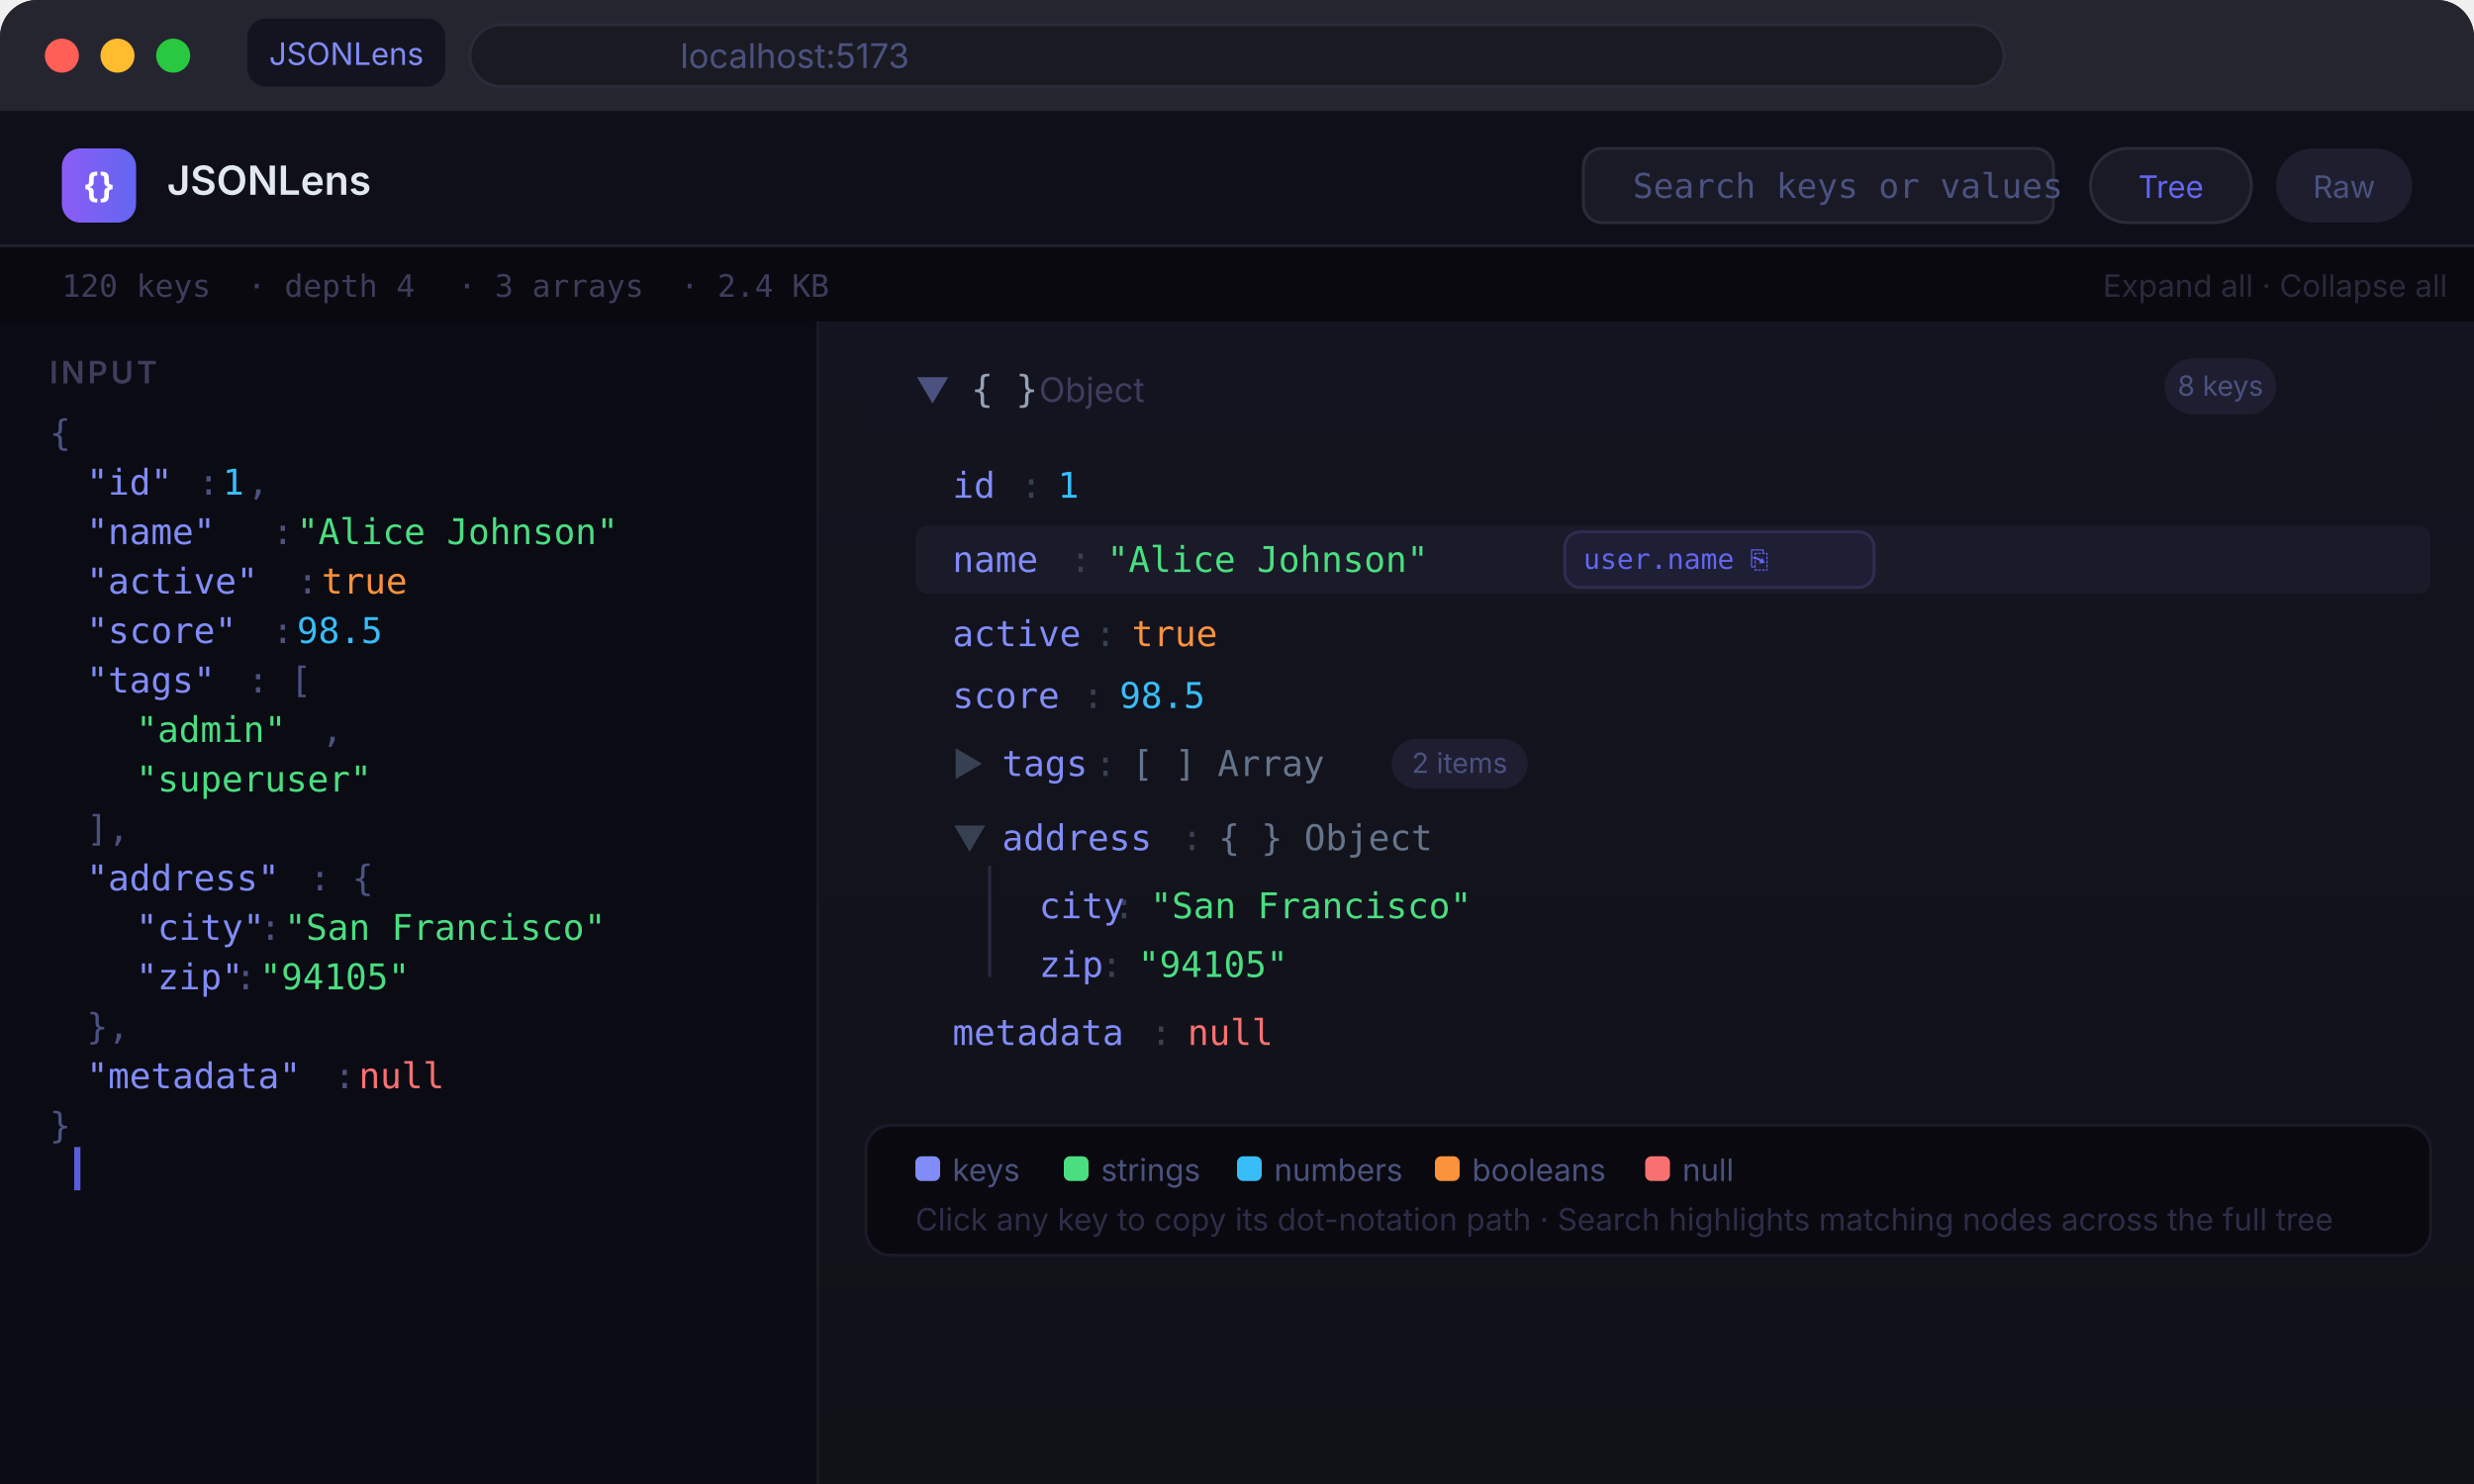
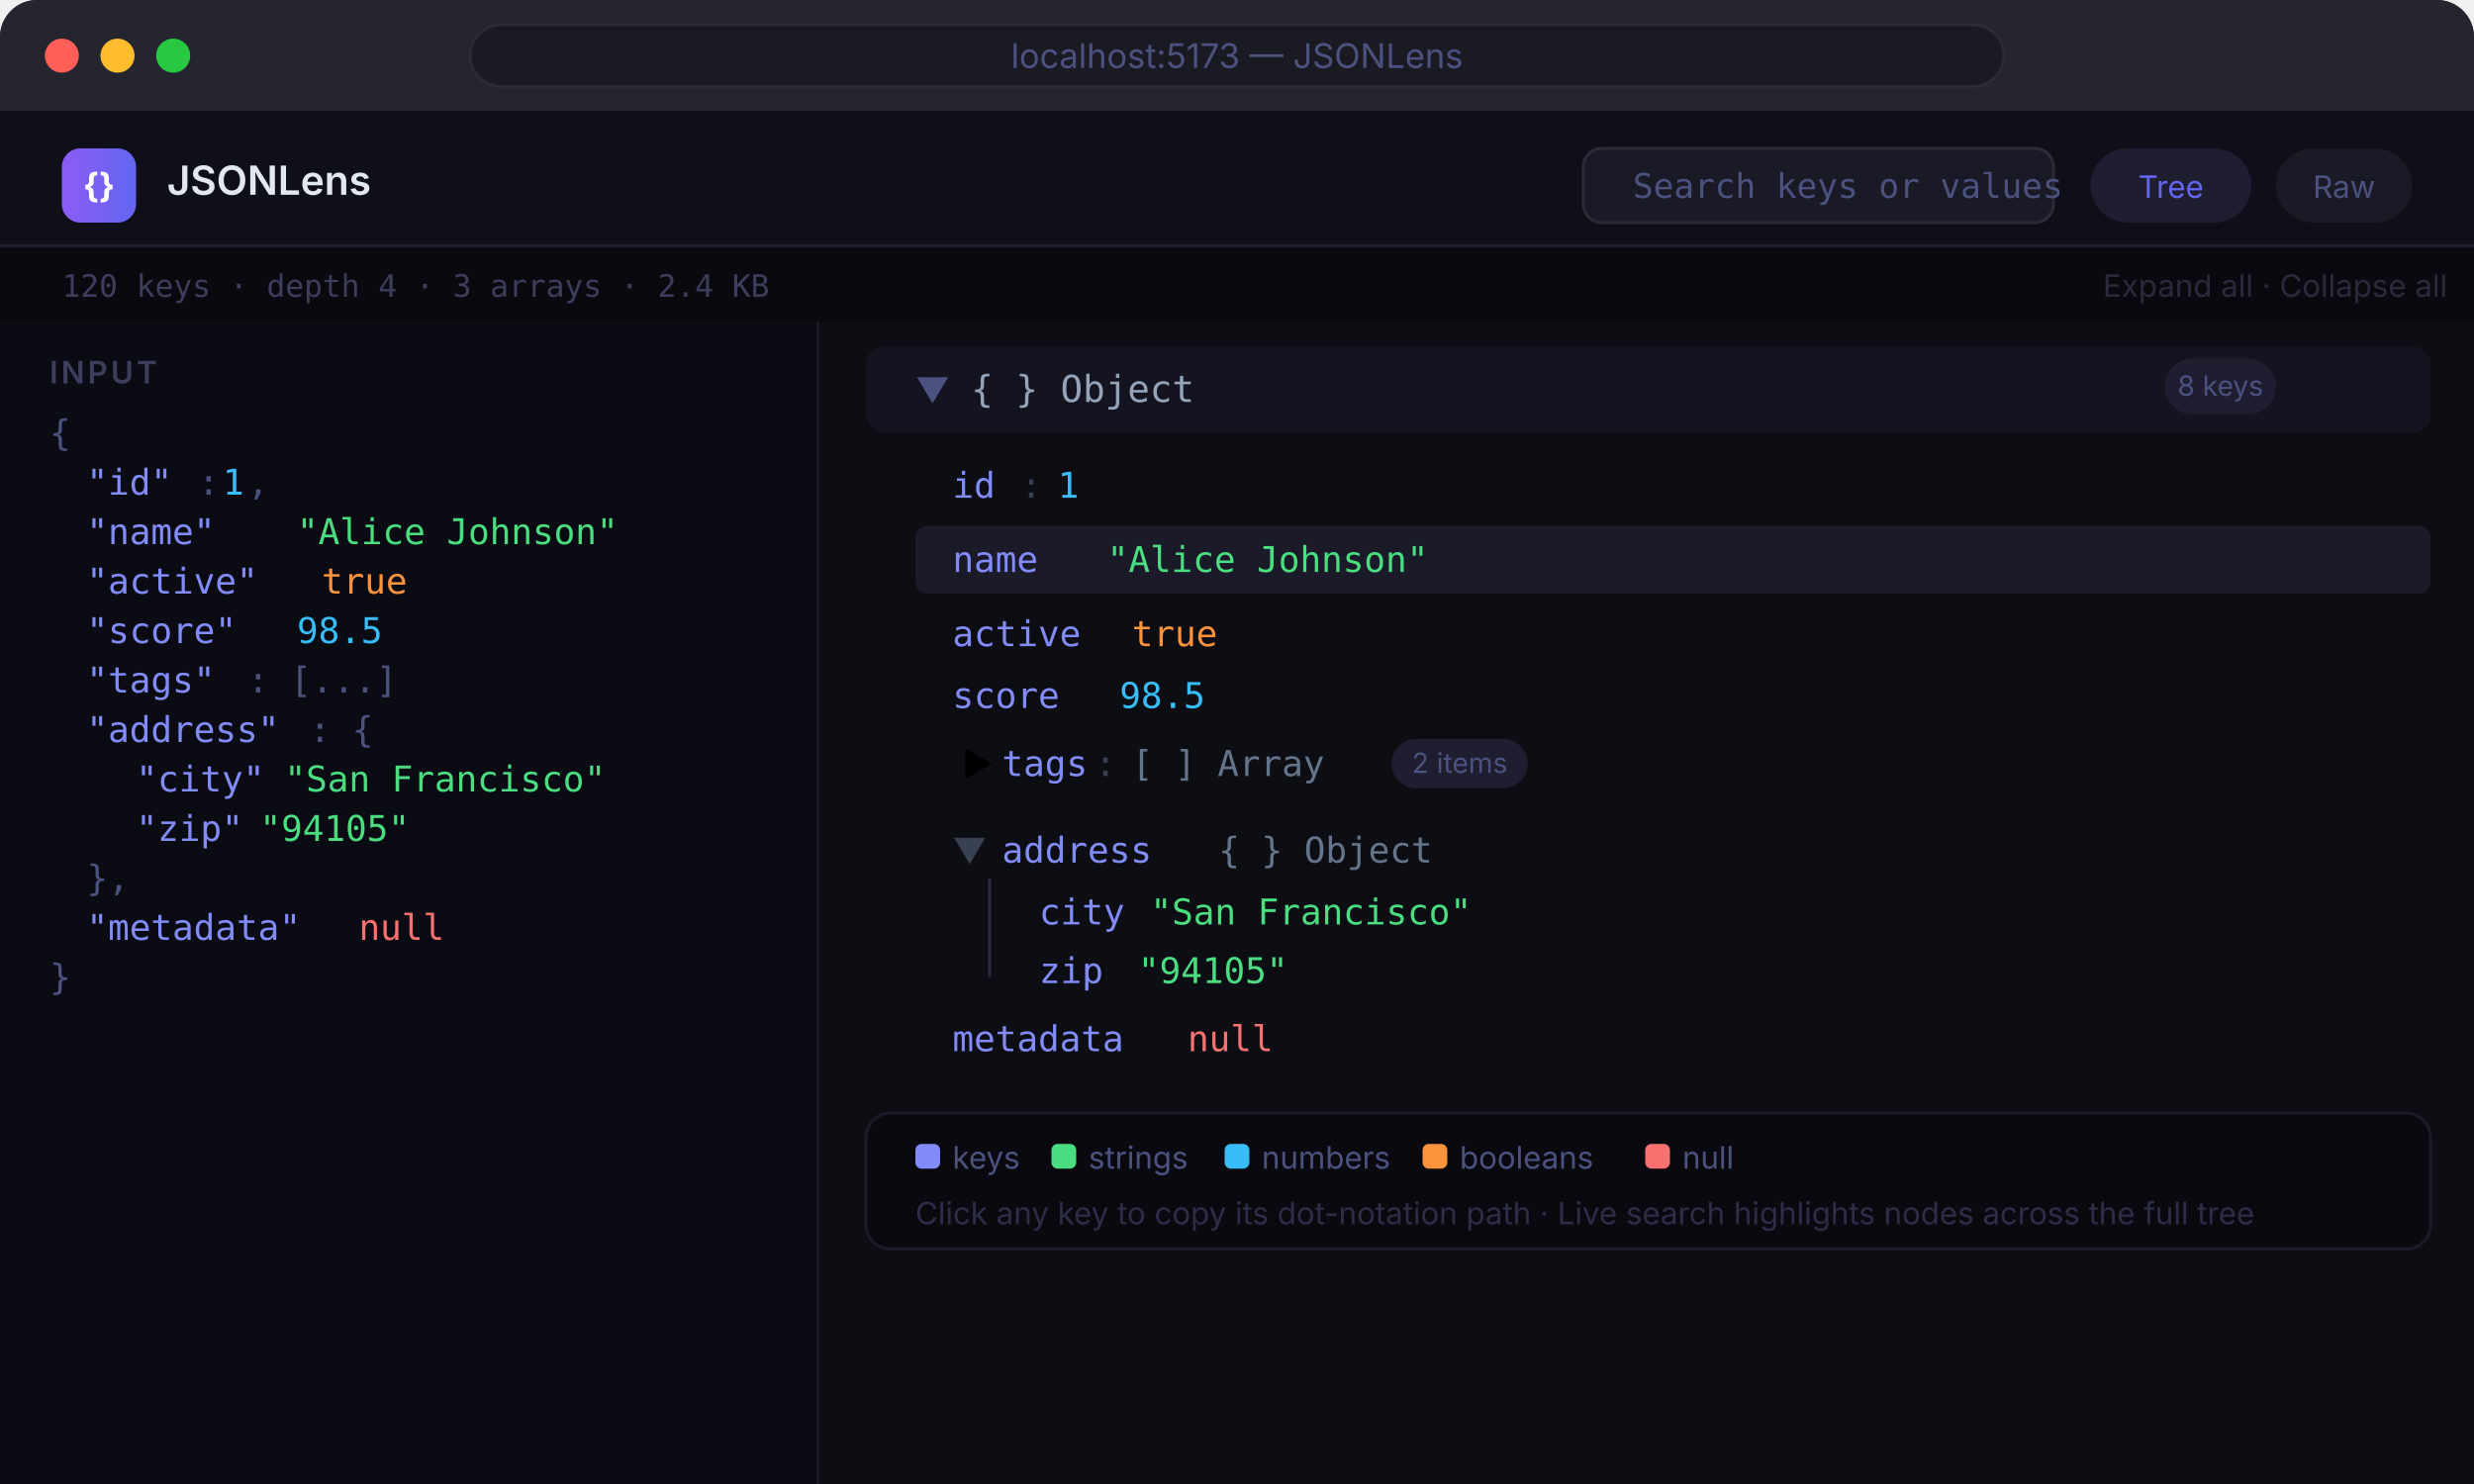
<svg xmlns="http://www.w3.org/2000/svg" width="800" height="480" viewBox="0 0 800 480">
  <defs>
-     <linearGradient id="appBg" x1="0" y1="0" x2="0" y2="1">
-       <stop offset="0%" stop-color="#0a0a0f" />
-       <stop offset="100%" stop-color="#0d0d14" />
-     </linearGradient>
-     <linearGradient id="panelGrad" x1="0" y1="0" x2="0" y2="1">
-       <stop offset="0%" stop-color="#141420" />
-       <stop offset="100%" stop-color="#111118" />
-     </linearGradient>
    <linearGradient id="accentGrad" x1="0" y1="0" x2="1" y2="0">
      <stop offset="0%" stop-color="#8b5cf6" />
      <stop offset="100%" stop-color="#6366f1" />
    </linearGradient>
-     <filter id="glow">
-       <feGaussianBlur stdDeviation="8" result="coloredBlur" />
-       <feMerge>
-         <feMergeNode in="coloredBlur" />
-         <feMergeNode in="SourceGraphic" />
-       </feMerge>
-     </filter>
-     <filter id="panelShadow">
-       <feDropShadow dx="0" dy="1" stdDeviation="1" flood-color="#ffffff08" />
-     </filter>
  </defs>
  <rect width="800" height="480" rx="12" fill="#1c1c24" />
  <rect width="800" height="36" rx="12" fill="#252530" />
  <rect y="24" width="800" height="12" fill="#252530" />
  <circle cx="20" cy="18" r="5.5" fill="#ff5f57" />
  <circle cx="38" cy="18" r="5.5" fill="#febc2e" />
  <circle cx="56" cy="18" r="5.5" fill="#28c840" />
  <rect x="152" y="8" width="496" height="20" rx="10" fill="#1a1a22" />
  <rect x="152" y="8" width="496" height="20" rx="10" fill="none" stroke="#2a2a38" stroke-width="1" />
-   <text x="220" y="22" font-family="-apple-system, BlinkMacSystemFont, sans-serif" font-size="11" fill="#4b5280">localhost:5173</text>
-   <rect x="80" y="6" width="64" height="22" rx="6" fill="#141420" />
-   <text x="112" y="21" font-family="-apple-system, sans-serif" font-size="10" fill="#818cf8" text-anchor="middle">JSONLens</text>
-   <rect y="36" width="800" height="444" fill="url(#appBg)" />
+   <text x="400" y="22" font-family="-apple-system,sans-serif" font-size="11" fill="#4b5280" text-anchor="middle">localhost:5173 — JSONLens</text>
+   <rect y="36" width="800" height="444" fill="#0a0a0f" />
  <rect y="36" width="800" height="44" fill="#0f0f1a" />
  <rect y="79" width="800" height="1" fill="#1e1e2e" />
  <rect x="20" y="48" width="24" height="24" rx="6" fill="url(#accentGrad)" />
-   <text x="32" y="64" font-family="-apple-system, sans-serif" font-size="11" font-weight="700" fill="white" text-anchor="middle">{}</text>
-   <text x="54" y="63" font-family="-apple-system, BlinkMacSystemFont, sans-serif" font-size="13" font-weight="600" fill="#e2e8f0">JSONLens</text>
+   <text x="32" y="64" font-family="-apple-system,sans-serif" font-size="11" font-weight="700" fill="white" text-anchor="middle">{}</text>
+   <text x="54" y="63" font-family="-apple-system,sans-serif" font-size="13" font-weight="600" fill="#e2e8f0">JSONLens</text>
  <rect x="512" y="48" width="152" height="24" rx="6" fill="#1a1a26" />
  <rect x="512" y="48" width="152" height="24" rx="6" fill="none" stroke="#2a2a38" stroke-width="1" />
-   <text x="528" y="64" font-family="'SF Mono', monospace" font-size="11" fill="#4b5280">Search keys or values</text>
-   <rect x="676" y="48" width="52" height="24" rx="12" fill="#1a1a26" />
-   <rect x="676" y="48" width="52" height="24" rx="12" fill="none" stroke="#2a2a38" stroke-width="1" />
-   <text x="702" y="64" font-family="-apple-system, sans-serif" font-size="10" fill="#6366f1" text-anchor="middle">Tree</text>
-   <rect x="736" y="48" width="44" height="24" rx="12" fill="#1e1e2e" />
-   <text x="758" y="64" font-family="-apple-system, sans-serif" font-size="10" fill="#4b5280" text-anchor="middle">Raw</text>
+   <text x="528" y="64" font-family="'SF Mono',monospace" font-size="11" fill="#4b5280">Search keys or values</text>
+   <rect x="676" y="48" width="52" height="24" rx="12" fill="#1e1e30" />
+   <text x="702" y="64" font-family="-apple-system,sans-serif" font-size="10" fill="#6366f1" text-anchor="middle">Tree</text>
+   <rect x="736" y="48" width="44" height="24" rx="12" fill="#1a1a26" />
+   <text x="758" y="64" font-family="-apple-system,sans-serif" font-size="10" fill="#4b5280" text-anchor="middle">Raw</text>
  <rect y="80" width="800" height="24" fill="#09090f" />
-   <text x="20" y="96" font-family="'SF Mono', monospace" font-size="10" fill="#3d3d5c">120 keys</text>
-   <text x="80" y="96" font-family="'SF Mono', monospace" font-size="10" fill="#3d3d5c">·</text>
-   <text x="92" y="96" font-family="'SF Mono', monospace" font-size="10" fill="#3d3d5c">depth 4</text>
-   <text x="148" y="96" font-family="'SF Mono', monospace" font-size="10" fill="#3d3d5c">·</text>
-   <text x="160" y="96" font-family="'SF Mono', monospace" font-size="10" fill="#3d3d5c">3 arrays</text>
-   <text x="220" y="96" font-family="'SF Mono', monospace" font-size="10" fill="#3d3d5c">·</text>
-   <text x="232" y="96" font-family="'SF Mono', monospace" font-size="10" fill="#3d3d5c">2.4 KB</text>
-   <text x="680" y="96" font-family="-apple-system, sans-serif" font-size="10" fill="#2a2a3c">Expand all  ·  Collapse all</text>
+   <text x="20" y="96" font-family="'SF Mono',monospace" font-size="10" fill="#3d3d5c">120 keys · depth 4 · 3 arrays · 2.4 KB</text>
+   <text x="680" y="96" font-family="-apple-system,sans-serif" font-size="10" fill="#2a2a3c">Expand all · Collapse all</text>
  <rect x="0" y="104" width="264" height="376" fill="#0b0b14" />
  <rect x="264" y="104" width="1" height="376" fill="#1a1a26" />
-   <text x="16" y="124" font-family="-apple-system, sans-serif" font-size="10" font-weight="600" fill="#3d3d5c" letter-spacing="1">INPUT</text>
-   <text x="16" y="144" font-family="'SF Mono', monospace" font-size="11.5" fill="#4b5280">{</text>
-   <text x="28" y="160" font-family="'SF Mono', monospace" font-size="11.5" fill="#818cf8">"id"</text>
-   <text x="64" y="160" font-family="'SF Mono', monospace" font-size="11.5" fill="#4b5280">:</text>
-   <text x="72" y="160" font-family="'SF Mono', monospace" font-size="11.5" fill="#38bdf8">1</text>
-   <text x="80" y="160" font-family="'SF Mono', monospace" font-size="11.5" fill="#4b5280">,</text>
-   <text x="28" y="176" font-family="'SF Mono', monospace" font-size="11.5" fill="#818cf8">"name"</text>
-   <text x="88" y="176" font-family="'SF Mono', monospace" font-size="11.5" fill="#4b5280">:</text>
-   <text x="96" y="176" font-family="'SF Mono', monospace" font-size="11.5" fill="#4ade80">"Alice Johnson"</text>
-   <text x="28" y="192" font-family="'SF Mono', monospace" font-size="11.5" fill="#818cf8">"active"</text>
-   <text x="96" y="192" font-family="'SF Mono', monospace" font-size="11.5" fill="#4b5280">:</text>
-   <text x="104" y="192" font-family="'SF Mono', monospace" font-size="11.5" fill="#fb923c">true</text>
-   <text x="28" y="208" font-family="'SF Mono', monospace" font-size="11.5" fill="#818cf8">"score"</text>
-   <text x="88" y="208" font-family="'SF Mono', monospace" font-size="11.5" fill="#4b5280">:</text>
-   <text x="96" y="208" font-family="'SF Mono', monospace" font-size="11.5" fill="#38bdf8">98.5</text>
-   <text x="28" y="224" font-family="'SF Mono', monospace" font-size="11.5" fill="#818cf8">"tags"</text>
-   <text x="80" y="224" font-family="'SF Mono', monospace" font-size="11.5" fill="#4b5280">: [</text>
-   <text x="44" y="240" font-family="'SF Mono', monospace" font-size="11.5" fill="#4ade80">"admin"</text>
-   <text x="104" y="240" font-family="'SF Mono', monospace" font-size="11.5" fill="#4b5280">,</text>
-   <text x="44" y="256" font-family="'SF Mono', monospace" font-size="11.5" fill="#4ade80">"superuser"</text>
-   <text x="28" y="272" font-family="'SF Mono', monospace" font-size="11.5" fill="#4b5280">],</text>
-   <text x="28" y="288" font-family="'SF Mono', monospace" font-size="11.5" fill="#818cf8">"address"</text>
-   <text x="100" y="288" font-family="'SF Mono', monospace" font-size="11.5" fill="#4b5280">: {</text>
-   <text x="44" y="304" font-family="'SF Mono', monospace" font-size="11.5" fill="#818cf8">"city"</text>
-   <text x="84" y="304" font-family="'SF Mono', monospace" font-size="11.5" fill="#4b5280">:</text>
-   <text x="92" y="304" font-family="'SF Mono', monospace" font-size="11.5" fill="#4ade80">"San Francisco"</text>
-   <text x="44" y="320" font-family="'SF Mono', monospace" font-size="11.5" fill="#818cf8">"zip"</text>
-   <text x="76" y="320" font-family="'SF Mono', monospace" font-size="11.5" fill="#4b5280">:</text>
-   <text x="84" y="320" font-family="'SF Mono', monospace" font-size="11.5" fill="#4ade80">"94105"</text>
-   <text x="28" y="336" font-family="'SF Mono', monospace" font-size="11.5" fill="#4b5280">},</text>
-   <text x="28" y="352" font-family="'SF Mono', monospace" font-size="11.5" fill="#818cf8">"metadata"</text>
-   <text x="108" y="352" font-family="'SF Mono', monospace" font-size="11.5" fill="#4b5280">:</text>
-   <text x="116" y="352" font-family="'SF Mono', monospace" font-size="11.5" fill="#f87171">null</text>
-   <text x="16" y="368" font-family="'SF Mono', monospace" font-size="11.5" fill="#4b5280">}</text>
-   <rect x="24" y="371" width="2" height="14" fill="#6366f1" opacity="0.9" />
-   <rect x="265" y="104" width="535" height="376" fill="url(#panelGrad)" />
+   <text x="16" y="124" font-family="-apple-system,sans-serif" font-size="10" font-weight="600" fill="#3d3d5c" letter-spacing="1">INPUT</text>
+   <text x="16" y="144" font-family="'SF Mono',monospace" font-size="11.5" fill="#4b5280">{</text>
+   <text x="28" y="160" font-family="'SF Mono',monospace" font-size="11.5" fill="#818cf8">"id"</text>
+   <text x="64" y="160" font-family="'SF Mono',monospace" font-size="11.5" fill="#4b5280">:</text>
+   <text x="72" y="160" font-family="'SF Mono',monospace" font-size="11.5" fill="#38bdf8">1</text>
+   <text x="80" y="160" font-family="'SF Mono',monospace" font-size="11.5" fill="#4b5280">,</text>
+   <text x="28" y="176" font-family="'SF Mono',monospace" font-size="11.5" fill="#818cf8">"name"</text>
+   <text x="96" y="176" font-family="'SF Mono',monospace" font-size="11.5" fill="#4ade80">"Alice Johnson"</text>
+   <text x="28" y="192" font-family="'SF Mono',monospace" font-size="11.5" fill="#818cf8">"active"</text>
+   <text x="104" y="192" font-family="'SF Mono',monospace" font-size="11.5" fill="#fb923c">true</text>
+   <text x="28" y="208" font-family="'SF Mono',monospace" font-size="11.5" fill="#818cf8">"score"</text>
+   <text x="96" y="208" font-family="'SF Mono',monospace" font-size="11.5" fill="#38bdf8">98.5</text>
+   <text x="28" y="224" font-family="'SF Mono',monospace" font-size="11.5" fill="#818cf8">"tags"</text>
+   <text x="80" y="224" font-family="'SF Mono',monospace" font-size="11.5" fill="#4b5280">: [...]</text>
+   <text x="28" y="240" font-family="'SF Mono',monospace" font-size="11.5" fill="#818cf8">"address"</text>
+   <text x="100" y="240" font-family="'SF Mono',monospace" font-size="11.5" fill="#4b5280">: {</text>
+   <text x="44" y="256" font-family="'SF Mono',monospace" font-size="11.5" fill="#818cf8">"city"</text>
+   <text x="92" y="256" font-family="'SF Mono',monospace" font-size="11.5" fill="#4ade80">"San Francisco"</text>
+   <text x="44" y="272" font-family="'SF Mono',monospace" font-size="11.5" fill="#818cf8">"zip"</text>
+   <text x="84" y="272" font-family="'SF Mono',monospace" font-size="11.5" fill="#4ade80">"94105"</text>
+   <text x="28" y="288" font-family="'SF Mono',monospace" font-size="11.5" fill="#4b5280">},</text>
+   <text x="28" y="304" font-family="'SF Mono',monospace" font-size="11.5" fill="#818cf8">"metadata"</text>
+   <text x="116" y="304" font-family="'SF Mono',monospace" font-size="11.5" fill="#f87171">null</text>
+   <text x="16" y="320" font-family="'SF Mono',monospace" font-size="11.5" fill="#4b5280">}</text>
+   <rect x="265" y="104" width="535" height="376" fill="#0d0d14" />
  <rect x="280" y="112" width="506" height="28" rx="6" fill="#141420" />
-   <text x="296" y="130" font-family="-apple-system, sans-serif" font-size="11" fill="#4b5280">▼</text>
-   <text x="314" y="130" font-family="'SF Mono', monospace" font-size="12" fill="#94a3b8">{ }</text>
-   <text x="336" y="130" font-family="-apple-system, sans-serif" font-size="11" fill="#3d3d5c">Object</text>
+   <text x="296" y="130" font-family="-apple-system,sans-serif" font-size="11" fill="#4b5280">▼</text>
+   <text x="314" y="130" font-family="'SF Mono',monospace" font-size="12" fill="#94a3b8">{ } Object</text>
  <rect x="700" y="116" width="36" height="18" rx="9" fill="#1e1e30" />
-   <text x="718" y="128" font-family="-apple-system, sans-serif" font-size="9" fill="#4b5280" text-anchor="middle">8 keys</text>
-   <rect x="296" y="146" width="490" height="22" rx="4" fill="transparent" />
-   <text x="308" y="161" font-family="'SF Mono', monospace" font-size="11.5" fill="#818cf8">id</text>
-   <text x="330" y="161" font-family="'SF Mono', monospace" font-size="11.5" fill="#374151">:</text>
-   <text x="342" y="161" font-family="'SF Mono', monospace" font-size="11.5" fill="#38bdf8">1</text>
+   <text x="718" y="128" font-family="-apple-system,sans-serif" font-size="9" fill="#4b5280" text-anchor="middle">8 keys</text>
+   <text x="308" y="161" font-family="'SF Mono',monospace" font-size="11.5" fill="#818cf8">id</text>
+   <text x="330" y="161" font-family="'SF Mono',monospace" font-size="11.5" fill="#374151">:</text>
+   <text x="342" y="161" font-family="'SF Mono',monospace" font-size="11.5" fill="#38bdf8">1</text>
  <rect x="296" y="170" width="490" height="22" rx="4" fill="#1a1a28" />
-   <text x="308" y="185" font-family="'SF Mono', monospace" font-size="11.5" fill="#818cf8">name</text>
-   <text x="346" y="185" font-family="'SF Mono', monospace" font-size="11.5" fill="#374151">:</text>
-   <text x="358" y="185" font-family="'SF Mono', monospace" font-size="11.5" fill="#4ade80">"Alice Johnson"</text>
-   <rect x="506" y="172" width="100" height="18" rx="5" fill="#1e1e35" />
-   <rect x="506" y="172" width="100" height="18" rx="5" fill="none" stroke="#2d2d50" stroke-width="1" />
-   <text x="512" y="184" font-family="'SF Mono', monospace" font-size="9" fill="#6366f1">user.name  ⎘</text>
-   <text x="308" y="209" font-family="'SF Mono', monospace" font-size="11.5" fill="#818cf8">active</text>
-   <text x="354" y="209" font-family="'SF Mono', monospace" font-size="11.5" fill="#374151">:</text>
-   <text x="366" y="209" font-family="'SF Mono', monospace" font-size="11.5" fill="#fb923c">true</text>
-   <text x="308" y="229" font-family="'SF Mono', monospace" font-size="11.5" fill="#818cf8">score</text>
-   <text x="350" y="229" font-family="'SF Mono', monospace" font-size="11.5" fill="#374151">:</text>
-   <text x="362" y="229" font-family="'SF Mono', monospace" font-size="11.5" fill="#38bdf8">98.5</text>
-   <rect x="296" y="236" width="490" height="22" rx="4" fill="transparent" />
-   <text x="308" y="251" font-family="-apple-system, sans-serif" font-size="11" fill="#374151">▶</text>
-   <text x="324" y="251" font-family="'SF Mono', monospace" font-size="11.5" fill="#818cf8">tags</text>
-   <text x="354" y="251" font-family="'SF Mono', monospace" font-size="11.5" fill="#374151">:</text>
-   <text x="366" y="251" font-family="'SF Mono', monospace" font-size="11.5" fill="#64748b">[ ] Array</text>
-   <rect x="450" y="239" width="44" height="16" rx="8" fill="#1e1e30" />
-   <text x="472" y="250" font-family="-apple-system, sans-serif" font-size="9" fill="#4b5280" text-anchor="middle">2 items</text>
-   <text x="308" y="275" font-family="-apple-system, sans-serif" font-size="11" fill="#374151">▼</text>
-   <text x="324" y="275" font-family="'SF Mono', monospace" font-size="11.5" fill="#818cf8">address</text>
-   <text x="382" y="275" font-family="'SF Mono', monospace" font-size="11.5" fill="#374151">:</text>
-   <text x="394" y="275" font-family="'SF Mono', monospace" font-size="11.5" fill="#64748b">{ } Object</text>
-   <line x1="320" y1="280" x2="320" y2="316" stroke="#2a2a40" stroke-width="1" />
-   <text x="336" y="297" font-family="'SF Mono', monospace" font-size="11.5" fill="#818cf8">city</text>
-   <text x="360" y="297" font-family="'SF Mono', monospace" font-size="11.5" fill="#374151">:</text>
-   <text x="372" y="297" font-family="'SF Mono', monospace" font-size="11.5" fill="#4ade80">"San Francisco"</text>
-   <text x="336" y="316" font-family="'SF Mono', monospace" font-size="11.5" fill="#818cf8">zip</text>
-   <text x="356" y="316" font-family="'SF Mono', monospace" font-size="11.5" fill="#374151">:</text>
-   <text x="368" y="316" font-family="'SF Mono', monospace" font-size="11.5" fill="#4ade80">"94105"</text>
-   <text x="308" y="338" font-family="'SF Mono', monospace" font-size="11.5" fill="#818cf8">metadata</text>
-   <text x="372" y="338" font-family="'SF Mono', monospace" font-size="11.5" fill="#374151">:</text>
-   <text x="384" y="338" font-family="'SF Mono', monospace" font-size="11.5" fill="#f87171">null</text>
-   <rect x="280" y="364" width="506" height="42" rx="8" fill="#09090f" />
-   <rect x="280" y="364" width="506" height="42" rx="8" fill="none" stroke="#1a1a28" stroke-width="1" />
-   <rect x="296" y="374" width="8" height="8" rx="2" fill="#818cf8" />
-   <text x="308" y="382" font-family="-apple-system, sans-serif" font-size="10" fill="#4b5280">keys</text>
-   <rect x="344" y="374" width="8" height="8" rx="2" fill="#4ade80" />
-   <text x="356" y="382" font-family="-apple-system, sans-serif" font-size="10" fill="#4b5280">strings</text>
-   <rect x="400" y="374" width="8" height="8" rx="2" fill="#38bdf8" />
-   <text x="412" y="382" font-family="-apple-system, sans-serif" font-size="10" fill="#4b5280">numbers</text>
-   <rect x="464" y="374" width="8" height="8" rx="2" fill="#fb923c" />
-   <text x="476" y="382" font-family="-apple-system, sans-serif" font-size="10" fill="#4b5280">booleans</text>
-   <rect x="532" y="374" width="8" height="8" rx="2" fill="#f87171" />
-   <text x="544" y="382" font-family="-apple-system, sans-serif" font-size="10" fill="#4b5280">null</text>
-   <text x="296" y="398" font-family="-apple-system, sans-serif" font-size="10" fill="#2d2d48">Click any key to copy its dot-notation path  ·  Search highlights matching nodes across the full tree</text>
+   <text x="308" y="185" font-family="'SF Mono',monospace" font-size="11.5" fill="#818cf8">name</text>
+   <text x="358" y="185" font-family="'SF Mono',monospace" font-size="11.5" fill="#4ade80">"Alice Johnson"</text>
+   <g opacity="0">
+     <animate attributeName="opacity" values="0;0;1;1;1;0;0" keyTimes="0;0.25;0.32;0.55;0.62;0.68;1" dur="10s" repeatCount="indefinite" />
+     <rect x="506" y="172" width="100" height="18" rx="5" fill="#1e1e35" />
+     <rect x="506" y="172" width="100" height="18" rx="5" fill="none" stroke="#2d2d50" stroke-width="1" />
+     <text x="512" y="184" font-family="'SF Mono',monospace" font-size="9" fill="#6366f1">user.name  ⎘</text>
+   </g>
+   <text x="308" y="209" font-family="'SF Mono',monospace" font-size="11.5" fill="#818cf8">active</text>
+   <text x="366" y="209" font-family="'SF Mono',monospace" font-size="11.5" fill="#fb923c">true</text>
+   <text x="308" y="229" font-family="'SF Mono',monospace" font-size="11.5" fill="#818cf8">score</text>
+   <text x="362" y="229" font-family="'SF Mono',monospace" font-size="11.5" fill="#38bdf8">98.5</text>
+   <text x="308" y="251" font-family="-apple-system,sans-serif" font-size="11" fill="#374151">
+     <animate attributeName="font-size" values="11;11;11;11;11;11" dur="10s" repeatCount="indefinite" />
+   </text>
+   <text x="308" y="251" font-family="-apple-system,sans-serif" font-size="11">
+     <animate attributeName="fill" values="#374151;#374151;#6366f1;#374151;#374151;#374151" keyTimes="0;0.40;0.46;0.52;0.80;1" dur="10s" repeatCount="indefinite" />
+     ▶
+   </text>
+   <text x="324" y="251" font-family="'SF Mono',monospace" font-size="11.5" fill="#818cf8">tags</text>
+   <text x="354" y="251" font-family="'SF Mono',monospace" font-size="11.5" fill="#374151">:</text>
+   <g>
+     <animate attributeName="opacity" values="1;1;1;1;0;0;1;1" keyTimes="0;0.40;0.46;0.50;0.54;0.70;0.76;1" dur="10s" repeatCount="indefinite" />
+     <text x="366" y="251" font-family="'SF Mono',monospace" font-size="11.5" fill="#64748b">[ ] Array</text>
+     <rect x="450" y="239" width="44" height="16" rx="8" fill="#1e1e30" />
+     <text x="472" y="250" font-family="-apple-system,sans-serif" font-size="9" fill="#4b5280" text-anchor="middle">2 items</text>
+   </g>
+   <g opacity="0">
+     <animate attributeName="opacity" values="0;0;0;0;1;1;0;0" keyTimes="0;0.50;0.54;0.56;0.60;0.70;0.76;1" dur="10s" repeatCount="indefinite" />
+     <text x="366" y="251" font-family="'SF Mono',monospace" font-size="11.5" fill="#64748b">▼ [ ] Array</text>
+     <line x1="320" y1="256" x2="320" y2="290" stroke="#2a2a40" stroke-width="1" />
+     <text x="336" y="272" font-family="'SF Mono',monospace" font-size="11.5" fill="#4ade80">"admin"</text>
+     <text x="336" y="292" font-family="'SF Mono',monospace" font-size="11.5" fill="#4ade80">"superuser"</text>
+   </g>
+   <text x="308" y="279" font-family="-apple-system,sans-serif" font-size="11" fill="#374151">▼</text>
+   <text x="324" y="279" font-family="'SF Mono',monospace" font-size="11.5" fill="#818cf8">address</text>
+   <text x="394" y="279" font-family="'SF Mono',monospace" font-size="11.5" fill="#64748b">{ } Object</text>
+   <line x1="320" y1="284" x2="320" y2="316" stroke="#2a2a40" stroke-width="1" />
+   <text x="336" y="299" font-family="'SF Mono',monospace" font-size="11.5" fill="#818cf8">city</text>
+   <text x="372" y="299" font-family="'SF Mono',monospace" font-size="11.5" fill="#4ade80">"San Francisco"</text>
+   <text x="336" y="318" font-family="'SF Mono',monospace" font-size="11.5" fill="#818cf8">zip</text>
+   <text x="368" y="318" font-family="'SF Mono',monospace" font-size="11.5" fill="#4ade80">"94105"</text>
+   <text x="308" y="340" font-family="'SF Mono',monospace" font-size="11.5" fill="#818cf8">metadata</text>
+   <text x="384" y="340" font-family="'SF Mono',monospace" font-size="11.5" fill="#f87171">null</text>
+   <rect x="280" y="360" width="506" height="44" rx="8" fill="#09090f" />
+   <rect x="280" y="360" width="506" height="44" rx="8" fill="none" stroke="#1a1a28" stroke-width="1" />
+   <rect x="296" y="370" width="8" height="8" rx="2" fill="#818cf8" />
+   <text x="308" y="378" font-family="-apple-system,sans-serif" font-size="10" fill="#4b5280">keys</text>
+   <rect x="340" y="370" width="8" height="8" rx="2" fill="#4ade80" />
+   <text x="352" y="378" font-family="-apple-system,sans-serif" font-size="10" fill="#4b5280">strings</text>
+   <rect x="396" y="370" width="8" height="8" rx="2" fill="#38bdf8" />
+   <text x="408" y="378" font-family="-apple-system,sans-serif" font-size="10" fill="#4b5280">numbers</text>
+   <rect x="460" y="370" width="8" height="8" rx="2" fill="#fb923c" />
+   <text x="472" y="378" font-family="-apple-system,sans-serif" font-size="10" fill="#4b5280">booleans</text>
+   <rect x="532" y="370" width="8" height="8" rx="2" fill="#f87171" />
+   <text x="544" y="378" font-family="-apple-system,sans-serif" font-size="10" fill="#4b5280">null</text>
+   <text x="296" y="396" font-family="-apple-system,sans-serif" font-size="10" fill="#2d2d48">Click any key to copy its dot-notation path · Live search highlights nodes across the full tree</text>
</svg>
